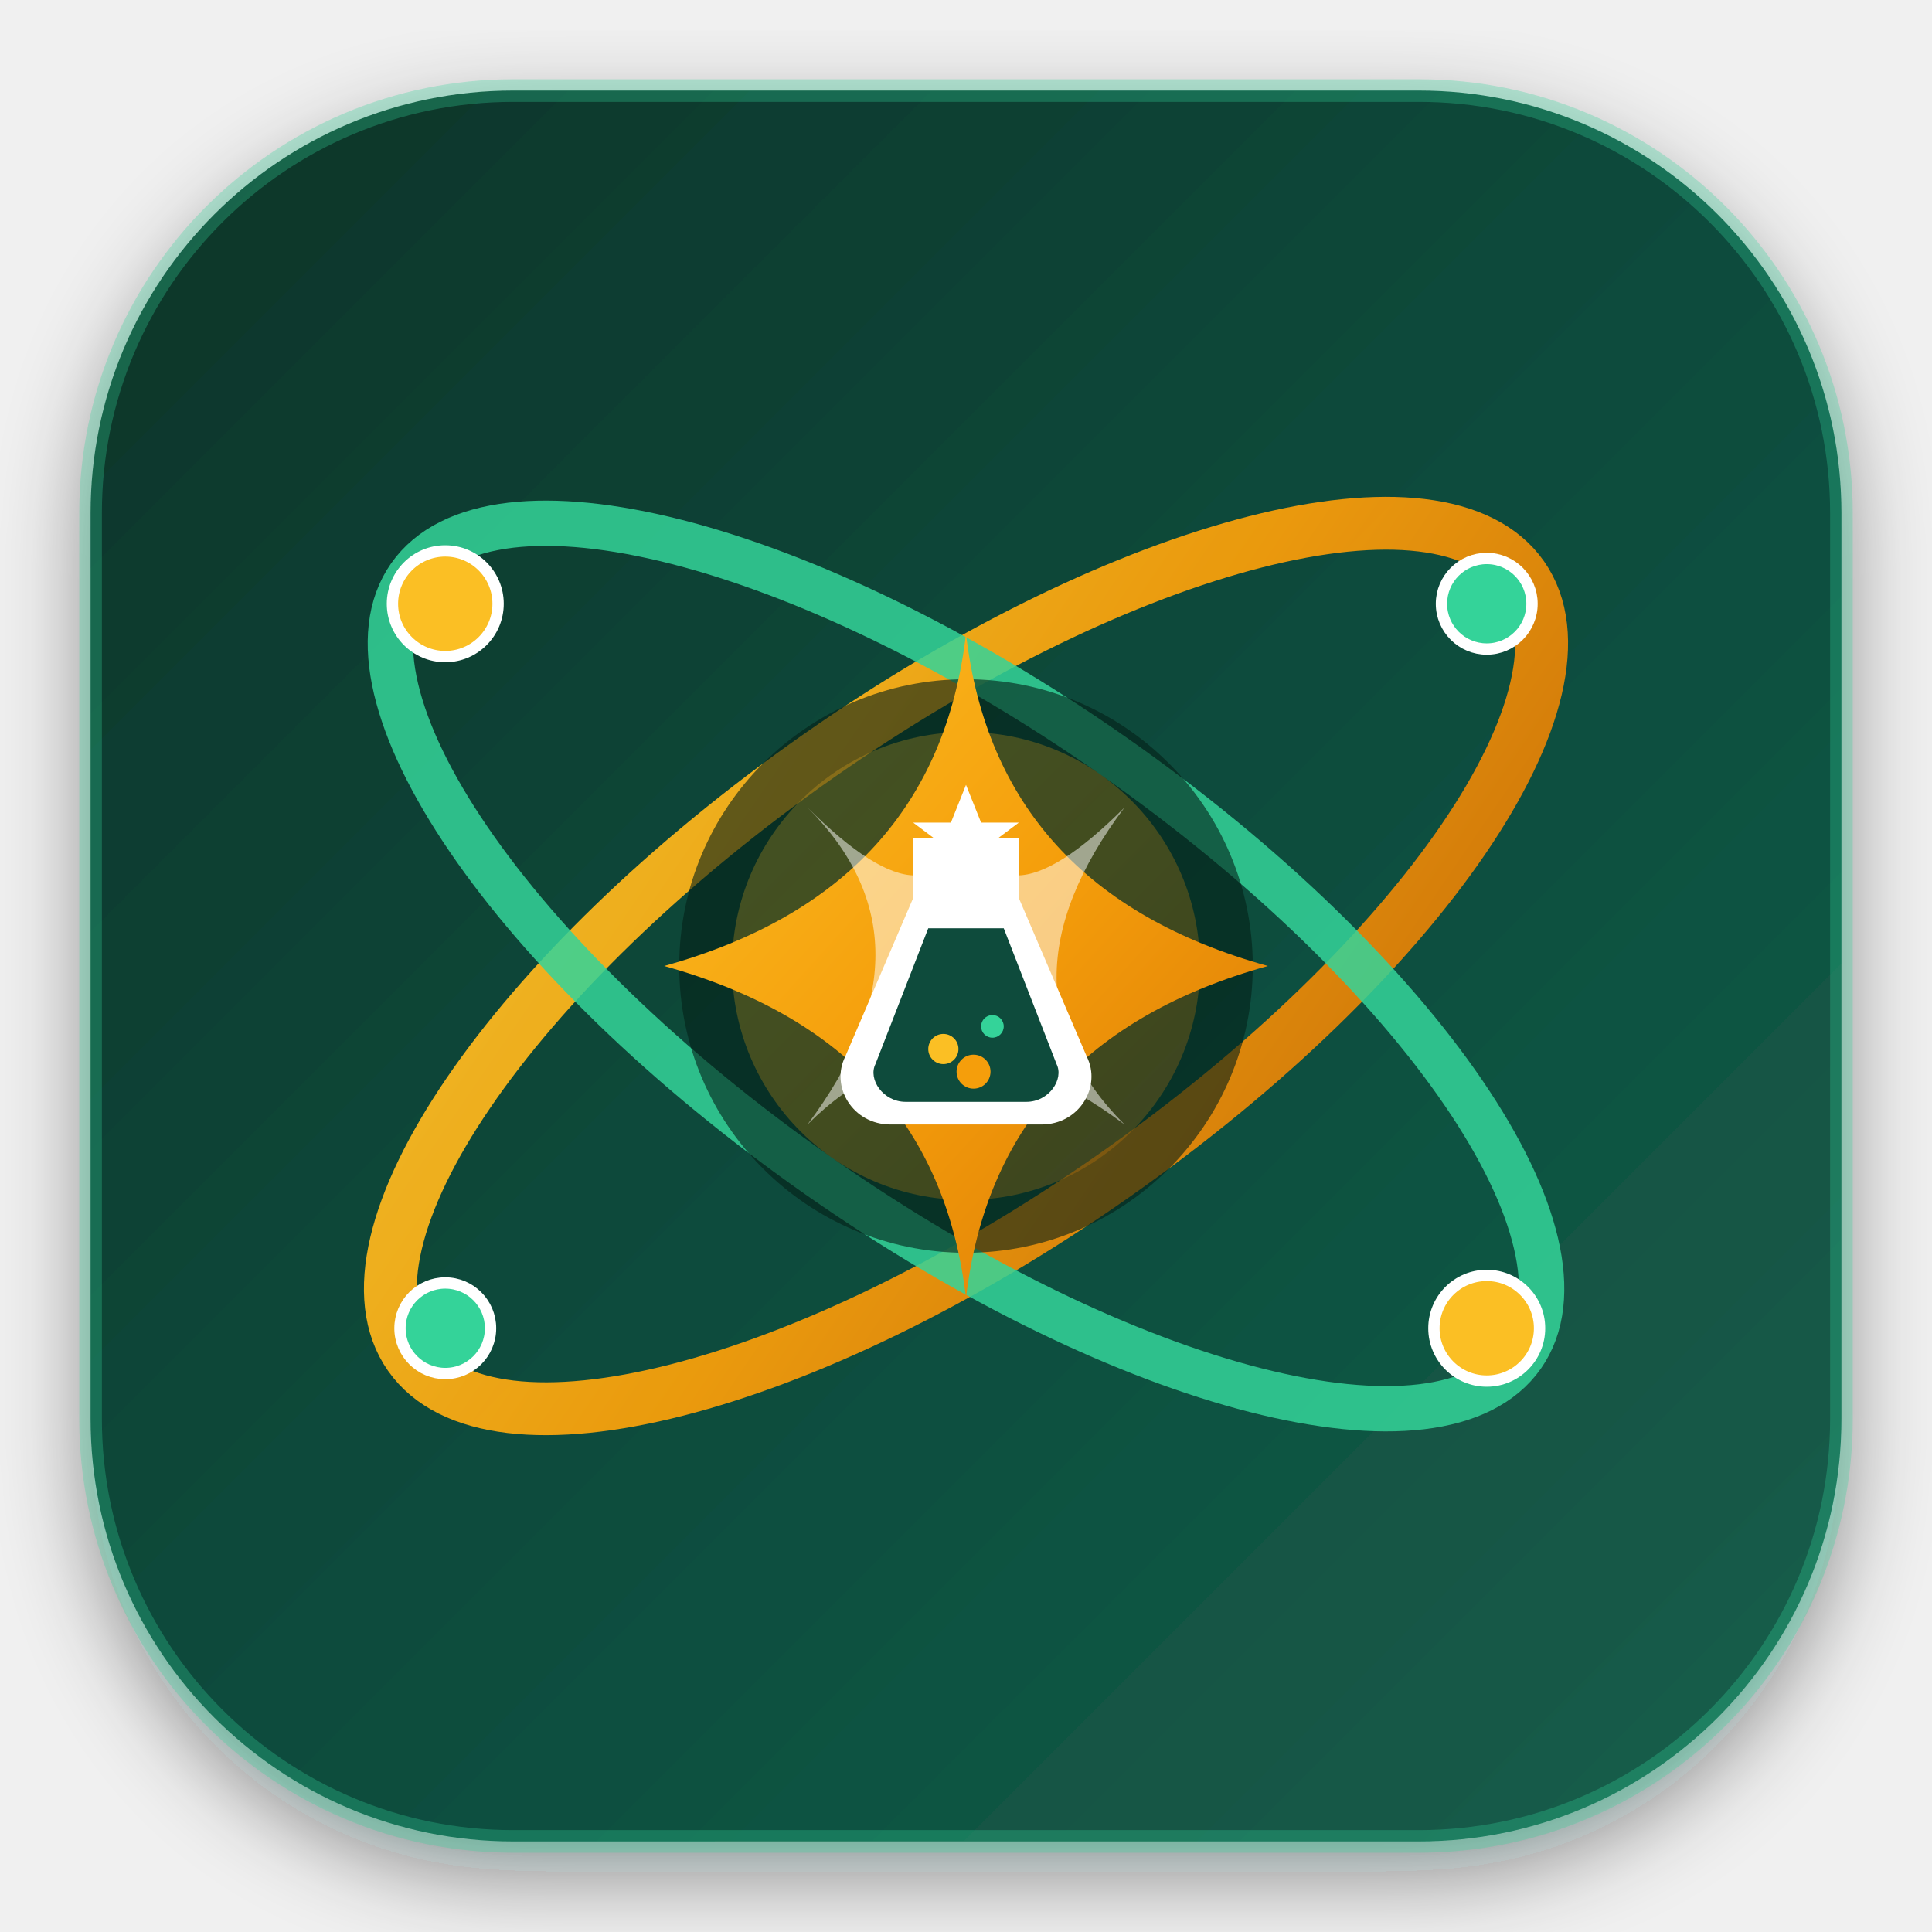
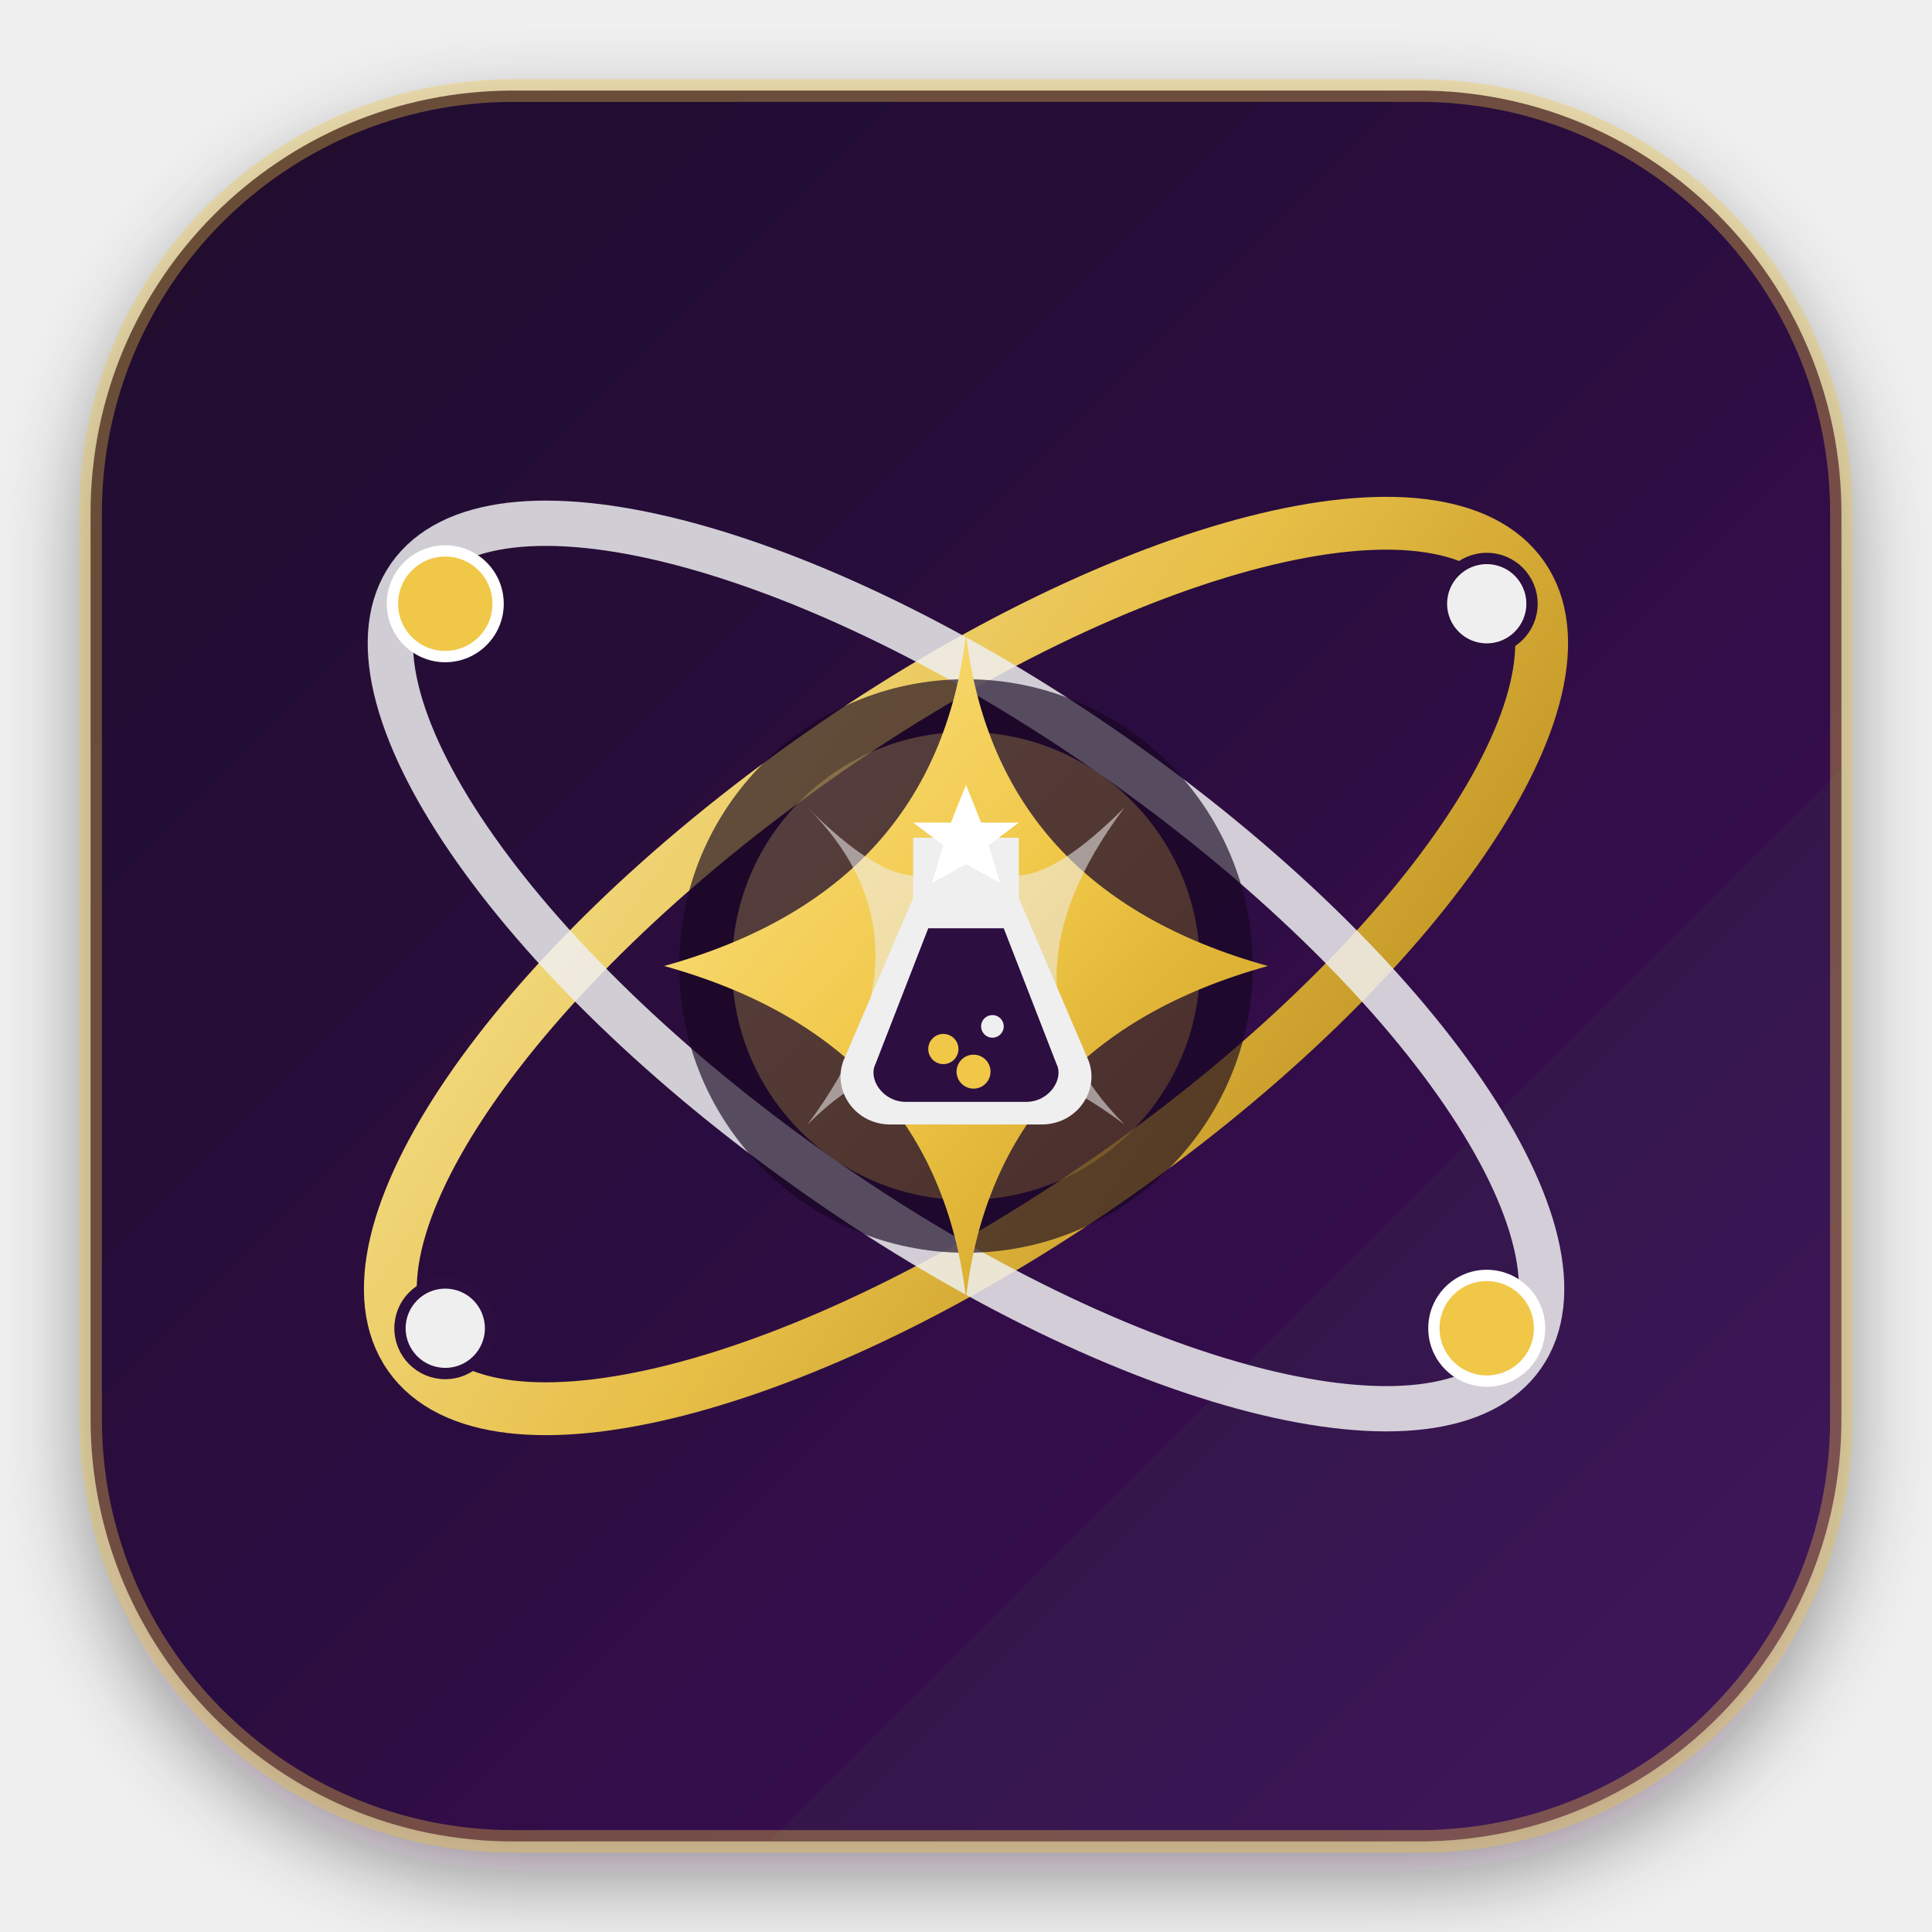
<svg xmlns="http://www.w3.org/2000/svg" viewBox="0 0 512 512" width="100%" height="100%">
  <defs>
    <linearGradient id="bgGrad" x1="0%" y1="0%" x2="100%" y2="100%">
-       <stop offset="0%" stop-color="#0a3328" />
-       <stop offset="50%" stop-color="#0e4b3c" />
-       <stop offset="100%" stop-color="#155e4b" />
+       <stop offset="0%" stop-color="#1E082C" />
+       <stop offset="50%" stop-color="#2C0E40" />
+       <stop offset="100%" stop-color="#41175E" />
    </linearGradient>
    <linearGradient id="goldGrad" x1="0%" y1="0%" x2="100%" y2="100%">
-       <stop offset="0%" stop-color="#fbbf24" />
-       <stop offset="50%" stop-color="#f59e0b" />
-       <stop offset="100%" stop-color="#d97706" />
-     </linearGradient>
-     <linearGradient id="glowGrad" x1="0%" y1="0%" x2="100%" y2="100%">
-       <stop offset="0%" stop-color="#34d399" stop-opacity="0.8" />
-       <stop offset="100%" stop-color="#059669" stop-opacity="0.2" />
-     </linearGradient>
-     <linearGradient id="coreGrad" x1="0%" y1="0%" x2="0%" y2="100%">
-       <stop offset="0%" stop-color="#ffffff" />
-       <stop offset="100%" stop-color="#fef3c7" />
+       <stop offset="0%" stop-color="#FDE68A" />
+       <stop offset="50%" stop-color="#F0C747" />
+       <stop offset="100%" stop-color="#C6981E" />
    </linearGradient>
    <filter id="softShadow" x="-10%" y="-10%" width="120%" height="125%" filterUnits="userSpaceOnUse">
-       <feDropShadow dx="0" dy="8" stdDeviation="12" flood-color="#042017" flood-opacity="0.45" />
+       <feDropShadow dx="0" dy="8" stdDeviation="12" flood-color="#150520" flood-opacity="0.45" />
    </filter>
  </defs>
  <rect x="24" y="24" width="464" height="464" rx="112" fill="url(#bgGrad)" filter="url(#softShadow)" />
-   <rect x="24" y="24" width="464" height="464" rx="112" fill="none" stroke="#34d399" stroke-width="6" stroke-opacity="0.3" />
-   <ellipse cx="256" cy="256" rx="180" ry="68" fill="none" stroke="url(#goldGrad)" stroke-width="14" stroke-dasharray="8 0" transform="rotate(-35 256 256)" opacity="0.95" />
-   <ellipse cx="256" cy="256" rx="180" ry="68" fill="none" stroke="#34d399" stroke-width="12" stroke-opacity="0.85" transform="rotate(35 256 256)" />
-   <circle cx="118" cy="160" r="14" fill="#fbbf24" stroke="#ffffff" stroke-width="3" />
-   <circle cx="394" cy="352" r="14" fill="#fbbf24" stroke="#ffffff" stroke-width="3" />
-   <circle cx="394" cy="160" r="12" fill="#34d399" stroke="#ffffff" stroke-width="3" />
-   <circle cx="118" cy="352" r="12" fill="#34d399" stroke="#ffffff" stroke-width="3" />
+   <rect x="24" y="24" width="464" height="464" rx="112" fill="none" stroke="#F0C747" stroke-width="6" stroke-opacity="0.35" />
+   <ellipse cx="256" cy="256" rx="180" ry="68" fill="none" stroke="url(#goldGrad)" stroke-width="14" transform="rotate(-35 256 256)" opacity="0.95" />
+   <ellipse cx="256" cy="256" rx="180" ry="68" fill="none" stroke="#EFEFF0" stroke-width="12" stroke-opacity="0.85" transform="rotate(35 256 256)" />
+   <circle cx="118" cy="160" r="14" fill="#F0C747" stroke="#ffffff" stroke-width="3" />
+   <circle cx="394" cy="352" r="14" fill="#F0C747" stroke="#ffffff" stroke-width="3" />
+   <circle cx="394" cy="160" r="12" fill="#EFEFF0" stroke="#2C0E40" stroke-width="3" />
+   <circle cx="118" cy="352" r="12" fill="#EFEFF0" stroke="#2C0E40" stroke-width="3" />
  <g transform="translate(256 256)">
-     <circle cx="0" cy="0" r="76" fill="#042017" opacity="0.6" />
+     <circle cx="0" cy="0" r="76" fill="#150520" opacity="0.65" />
    <circle cx="0" cy="0" r="62" fill="url(#goldGrad)" opacity="0.25" />
    <path d="M 0,-88 Q 8,-20 80,0 Q 8,20 0,88 Q -8,20 -80,0 Q -8,-20 0,-88 Z" fill="url(#goldGrad)" />
-     <path d="M -42,-42 Q -6,-6 0,-42 Q 6,-6 42,-42 Q 6,6 42,42 Q -6,6 -42,42 Q -6,-6 -42,-42 Z" fill="#ffffff" opacity="0.5" />
-     <path d="M -14,-34 L 14,-34 L 14,-18 L 32,24 C 36,32 30,42 20,42 L -20,42 C -30,42 -36,32 -32,24 L -14,-18 Z" fill="#ffffff" />
-     <path d="M -10,-10 L 10,-10 L 24,26 C 26,30 22,36 16,36 L -16,36 C -22,36 -26,30 -24,26 Z" fill="#0e4b3c" />
-     <circle cx="-6" cy="22" r="4" fill="#fbbf24" />
-     <circle cx="7" cy="16" r="3" fill="#34d399" />
-     <circle cx="2" cy="28" r="4.5" fill="#f59e0b" />
+     <path d="M -42,-42 Q -6,-6 0,-42 Q 6,-6 42,-42 Q 6,6 42,42 Q -6,6 -42,42 Q -6,-6 -42,-42 Z" fill="#EFEFF0" opacity="0.55" />
+     <path d="M -14,-34 L 14,-34 L 14,-18 L 32,24 C 36,32 30,42 20,42 L -20,42 C -30,42 -36,32 -32,24 L -14,-18 Z" fill="#EFEFF0" />
+     <path d="M -10,-10 L 10,-10 L 24,26 C 26,30 22,36 16,36 L -16,36 C -22,36 -26,30 -24,26 Z" fill="#2C0E40" />
+     <circle cx="-6" cy="22" r="4" fill="#F0C747" />
+     <circle cx="7" cy="16" r="3" fill="#EFEFF0" />
+     <circle cx="2" cy="28" r="4.5" fill="#F0C747" />
    <polygon points="0,-48 4,-38 14,-38 6,-32 9,-22 0,-27 -9,-22 -6,-32 -14,-38 -4,-38" fill="#ffffff" />
  </g>
</svg>
